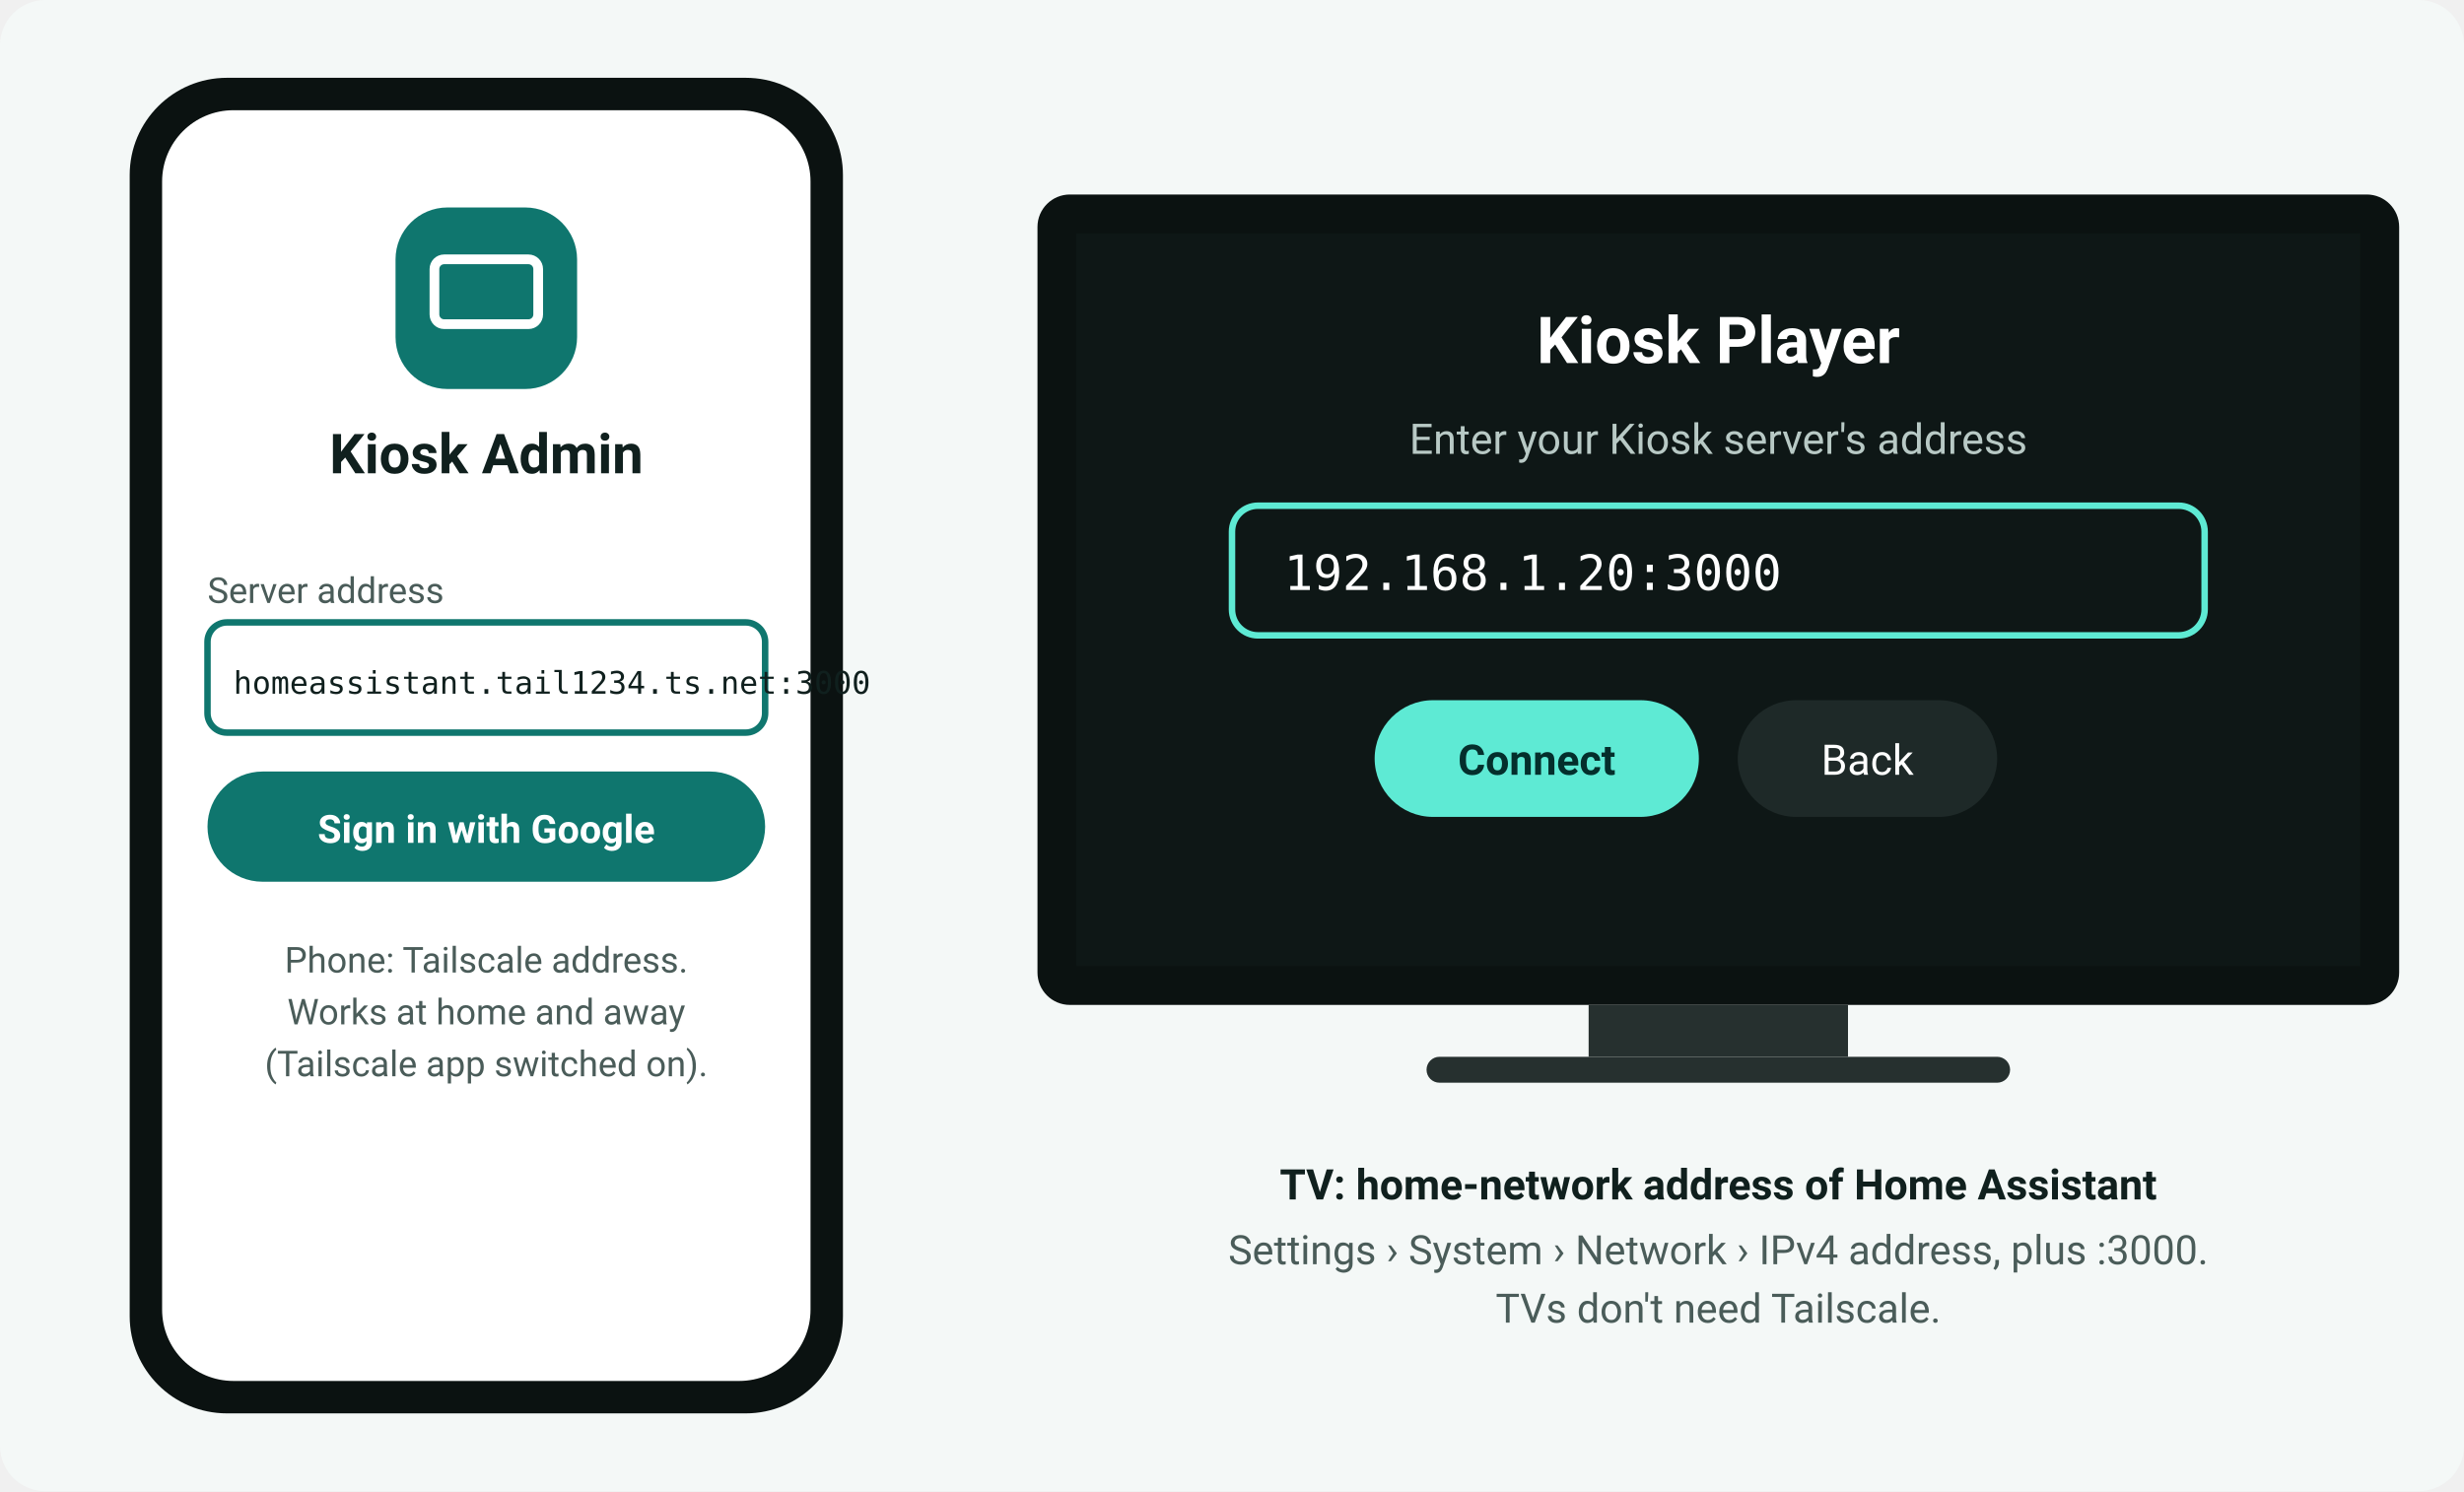
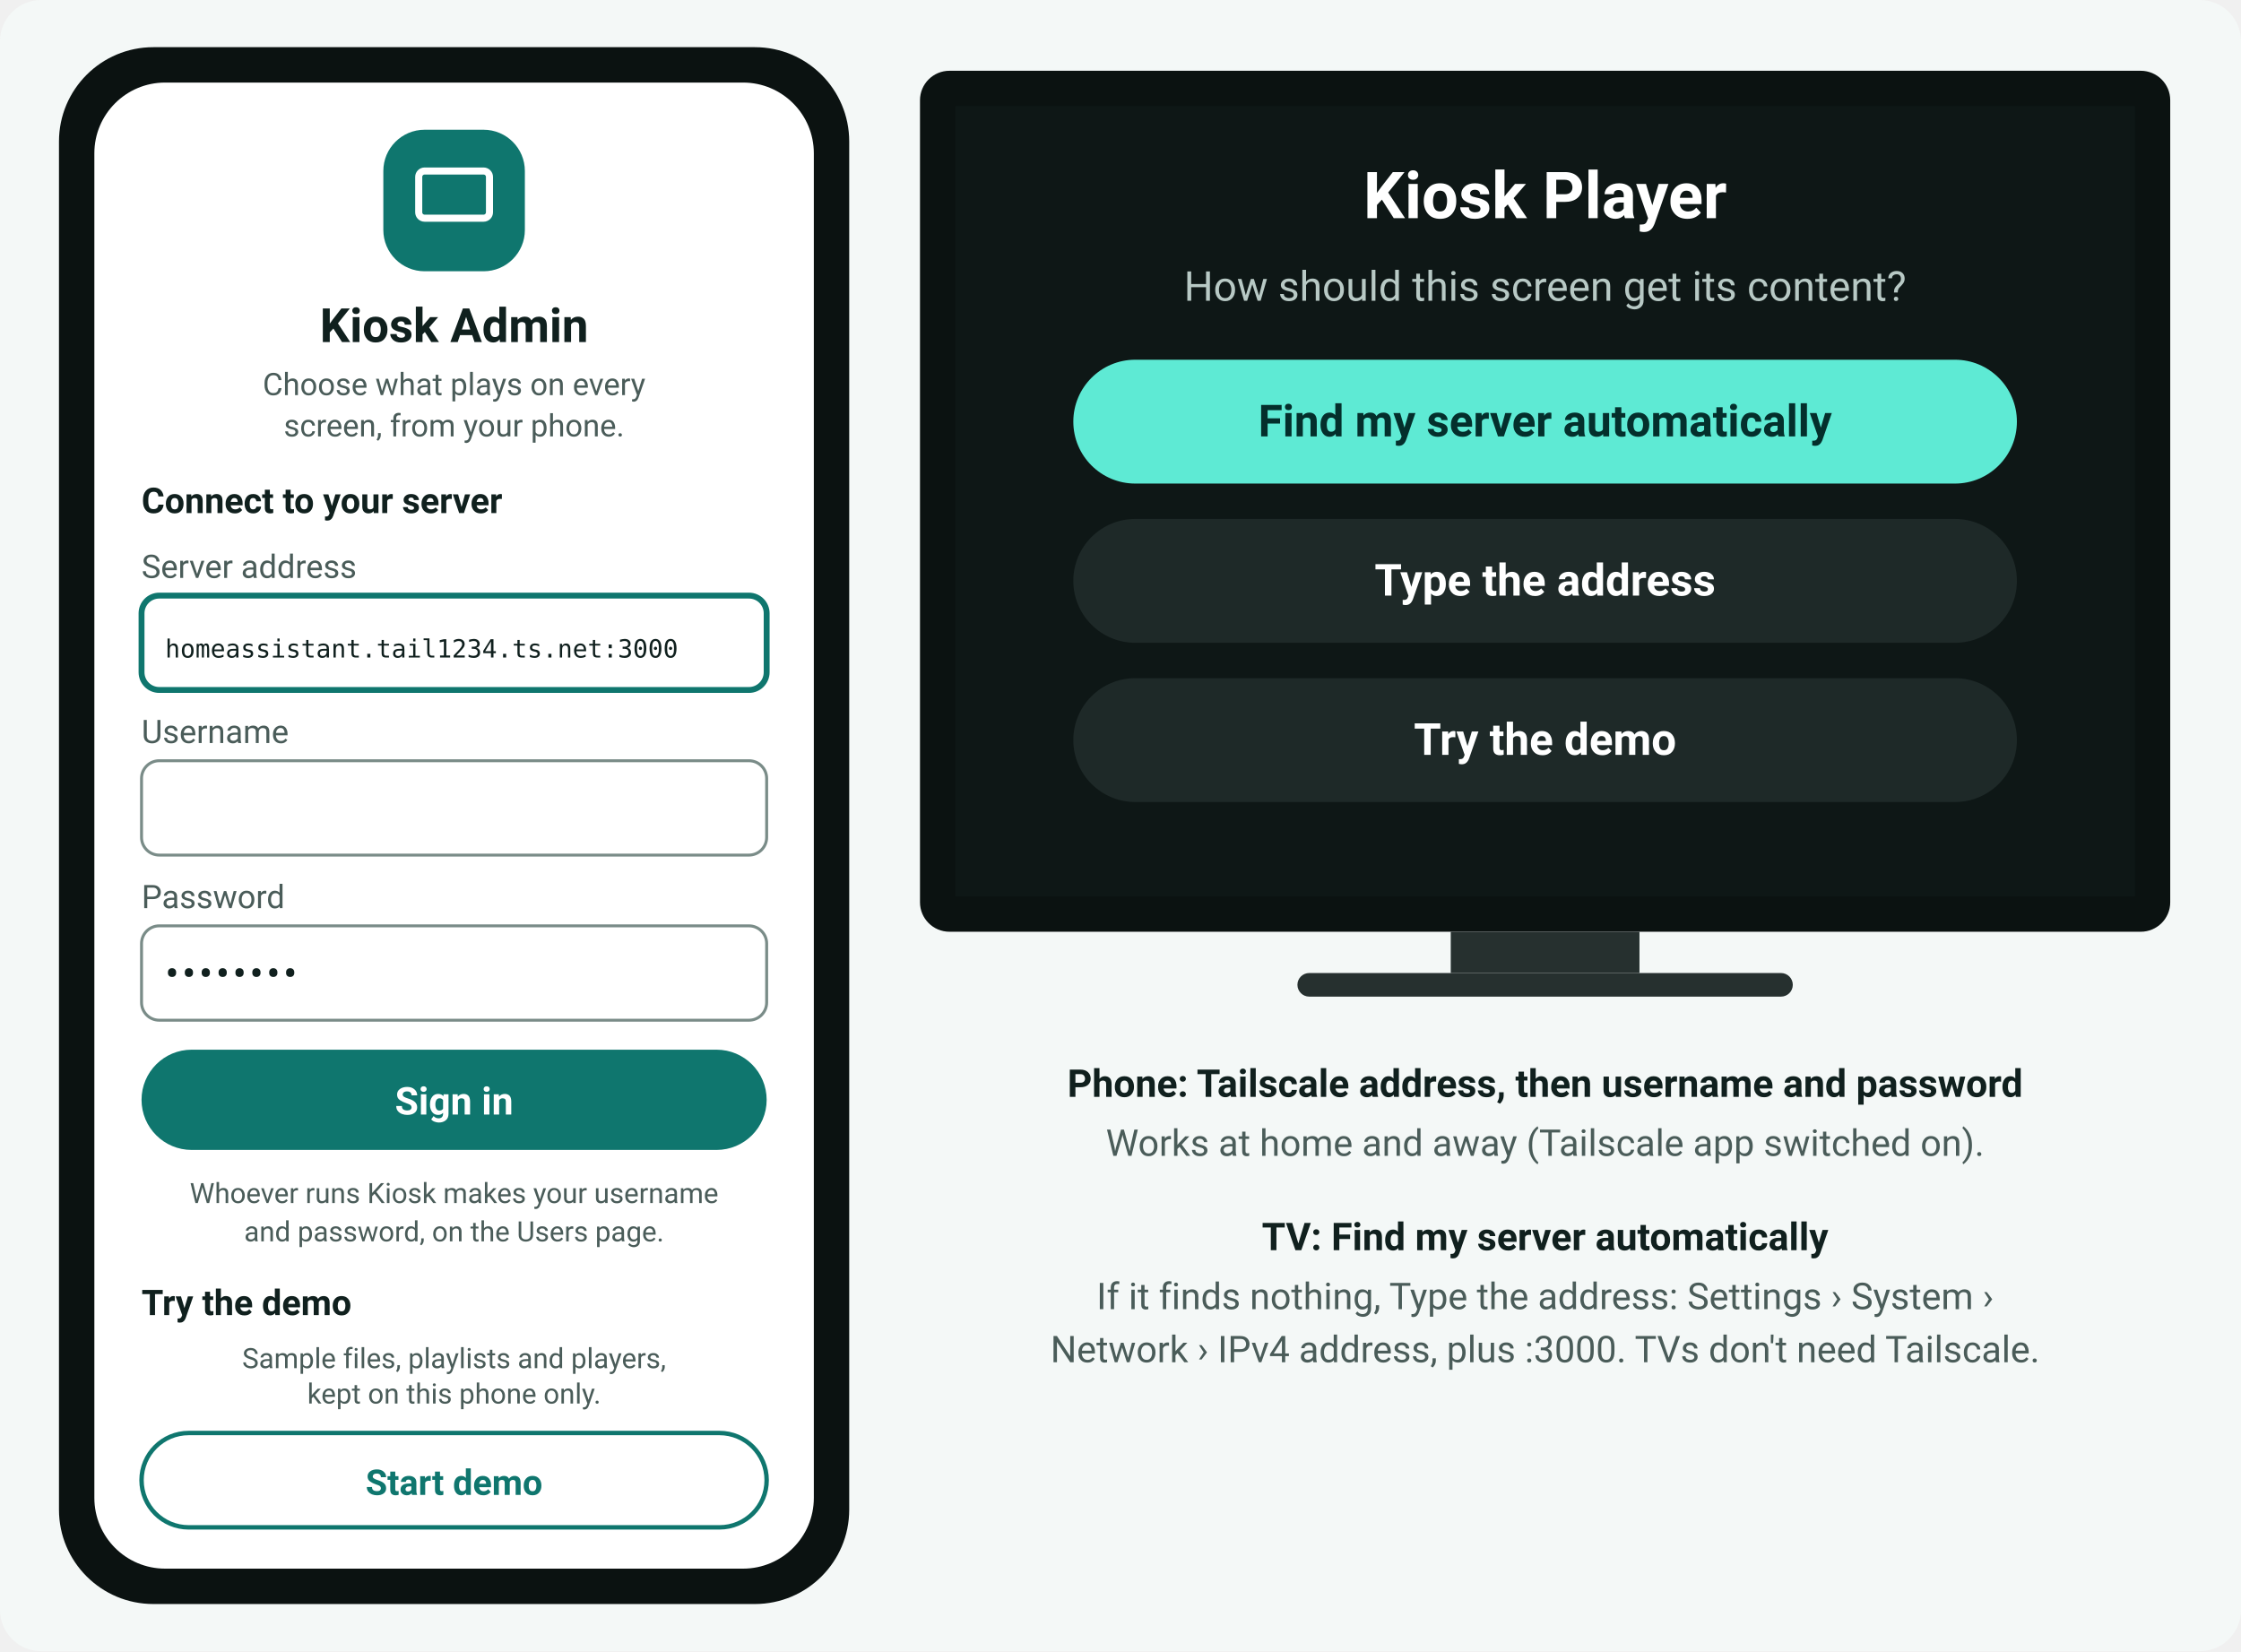
- <svg xmlns="http://www.w3.org/2000/svg" width="760" height="460" viewBox="0 0 760 460" font-family="Segoe UI, Roboto, Helvetica, Arial, sans-serif">
-   <rect width="760" height="460" rx="14" fill="#F4F8F7" />
-   <rect x="40" y="24" width="220" height="412" rx="30" fill="#0B1211" />
-   <rect x="50" y="34" width="200" height="392" rx="22" fill="#FFFFFF" />
-   <rect x="122" y="64" width="56" height="56" rx="16" fill="#0F766E" />
-   <rect x="134" y="80" width="32" height="20" rx="3" fill="none" stroke="#FFFFFF" stroke-width="3" />
-   <text x="150" y="146" font-size="17" fill="#10201E" text-anchor="middle" font-weight="700">Kiosk Admin</text>
-   <text x="64" y="186" font-size="11" fill="#4A5C59">Server address</text>
-   <rect x="64" y="192" width="172" height="34" rx="6" fill="#FFFFFF" stroke="#0F766E" stroke-width="2" />
-   <text x="72" y="214" font-size="9.6" fill="#10201E" font-family="Consolas, Menlo, monospace">homeassistant.tail1234.ts.net:3000</text>
-   <rect x="64" y="238" width="172" height="34" rx="17" fill="#0F766E" />
-   <text x="150" y="260" font-size="12" fill="#FFFFFF" text-anchor="middle" font-weight="600">Sign in with Google</text>
-   <text x="150" y="300" font-size="11" fill="#4A5C59" text-anchor="middle">Phone: Tailscale address.</text>
-   <text x="150" y="316" font-size="11" fill="#4A5C59" text-anchor="middle">Works at home and away</text>
-   <text x="150" y="332" font-size="11" fill="#4A5C59" text-anchor="middle">(Tailscale app switched on).</text>
-   <rect x="320" y="60" width="420" height="250" rx="10" fill="#0B1211" />
-   <rect x="332" y="72" width="396" height="226" fill="#0E1716" />
-   <text x="530" y="112" font-size="20" fill="#FFFFFF" text-anchor="middle" font-weight="700">Kiosk Player</text>
-   <text x="530" y="140" font-size="13" fill="#B8C9C5" text-anchor="middle">Enter your Kiosk server's address</text>
-   <rect x="380" y="156" width="300" height="40" rx="8" fill="#0E1716" stroke="#5EEAD4" stroke-width="2" />
-   <text x="396" y="182" font-size="15" fill="#FFFFFF" font-family="Consolas, Menlo, monospace">192.168.1.20:3000</text>
-   <rect x="424" y="216" width="100" height="36" rx="18" fill="#5EEAD4" />
-   <text x="474" y="239" font-size="13" fill="#042F2C" text-anchor="middle" font-weight="700">Connect</text>
-   <rect x="536" y="216" width="80" height="36" rx="18" fill="#1E2928" />
-   <text x="576" y="239" font-size="13" fill="#FFFFFF" text-anchor="middle">Back</text>
-   <rect x="490" y="310" width="80" height="16" fill="#26302F" />
-   <rect x="440" y="326" width="180" height="8" rx="4" fill="#26302F" />
-   <text x="530" y="370" font-size="13" fill="#10201E" text-anchor="middle" font-weight="600">TV: home-network address of Home Assistant</text>
-   <text x="530" y="390" font-size="12.5" fill="#4A5C59" text-anchor="middle">Settings › System › Network › IPv4 address, plus :3000.</text>
-   <text x="530" y="408" font-size="12.5" fill="#4A5C59" text-anchor="middle">TVs don't need Tailscale.</text>
+ <svg xmlns="http://www.w3.org/2000/svg" width="760" height="560" viewBox="0 0 760 560" font-family="Segoe UI, Roboto, Helvetica, Arial, sans-serif">
+   <rect width="760" height="560" rx="14" fill="#F4F8F7" />
+   <rect x="20" y="16" width="268" height="528" rx="32" fill="#0B1211" />
+   <rect x="32" y="28" width="244" height="504" rx="24" fill="#FFFFFF" />
+   <rect x="130" y="44" width="48" height="48" rx="14" fill="#0F766E" />
+   <rect x="142" y="58" width="24" height="16" rx="2" fill="none" stroke="#FFFFFF" stroke-width="2.4" />
+   <text x="154" y="116" font-size="16" fill="#10201E" text-anchor="middle" font-weight="700">Kiosk Admin</text>
+   <text x="154" y="134" font-size="10.5" fill="#4A5C59" text-anchor="middle">Choose what plays on every</text>
+   <text x="154" y="148" font-size="10.5" fill="#4A5C59" text-anchor="middle">screen, from your phone.</text>
+   <text x="48" y="174" font-size="12" fill="#10201E" font-weight="700">Connect to your server</text>
+   <text x="48" y="196" font-size="11" fill="#4A5C59">Server address</text>
+   <rect x="48" y="202" width="212" height="32" rx="6" fill="#FFFFFF" stroke="#0F766E" stroke-width="2" />
+   <text x="56" y="223" font-size="8.5" fill="#10201E" font-family="Consolas, Menlo, monospace">homeassistant.tail1234.ts.net:3000</text>
+   <text x="48" y="252" font-size="11" fill="#4A5C59">Username</text>
+   <rect x="48" y="258" width="212" height="32" rx="6" fill="#FFFFFF" stroke="#7A8C88" />
+   <text x="48" y="308" font-size="11" fill="#4A5C59">Password</text>
+   <rect x="48" y="314" width="212" height="32" rx="6" fill="#FFFFFF" stroke="#7A8C88" />
+   <text x="56" y="335" font-size="14" fill="#10201E" letter-spacing="1">••••••••</text>
+   <rect x="48" y="356" width="212" height="34" rx="17" fill="#0F766E" />
+   <text x="154" y="378" font-size="13" fill="#FFFFFF" text-anchor="middle" font-weight="600">Sign in</text>
+   <text x="154" y="408" font-size="9.5" fill="#4A5C59" text-anchor="middle">Whoever runs Kiosk makes your username</text>
+   <text x="154" y="421" font-size="9.5" fill="#4A5C59" text-anchor="middle">and password, on the Users page.</text>
+   <text x="48" y="446" font-size="12" fill="#10201E" font-weight="700">Try the demo</text>
+   <text x="154" y="464" font-size="9.5" fill="#4A5C59" text-anchor="middle">Sample files, playlists and players,</text>
+   <text x="154" y="476" font-size="9.5" fill="#4A5C59" text-anchor="middle">kept on this phone only.</text>
+   <rect x="48" y="486" width="212" height="32" rx="16" fill="#FFFFFF" stroke="#0F766E" stroke-width="1.5" />
+   <text x="154" y="507" font-size="12" fill="#0F766E" text-anchor="middle" font-weight="600">Start demo</text>
+   <rect x="312" y="24" width="424" height="292" rx="10" fill="#0B1211" />
+   <rect x="324" y="36" width="400" height="268" fill="#0E1716" />
+   <text x="524" y="74" font-size="22" fill="#FFFFFF" text-anchor="middle" font-weight="700">Kiosk Player</text>
+   <text x="524" y="102" font-size="14" fill="#B8C9C5" text-anchor="middle">How should this screen get its content?</text>
+   <rect x="364" y="122" width="320" height="42" rx="21" fill="#5EEAD4" />
+   <text x="524" y="148" font-size="15" fill="#042F2C" text-anchor="middle" font-weight="700">Find my server automatically</text>
+   <rect x="364" y="176" width="320" height="42" rx="21" fill="#1E2928" />
+   <text x="524" y="202" font-size="15" fill="#FFFFFF" text-anchor="middle" font-weight="600">Type the address</text>
+   <rect x="364" y="230" width="320" height="42" rx="21" fill="#1E2928" />
+   <text x="524" y="256" font-size="15" fill="#FFFFFF" text-anchor="middle" font-weight="600">Try the demo</text>
+   <rect x="492" y="316" width="64" height="14" fill="#26302F" />
+   <rect x="440" y="330" width="168" height="8" rx="4" fill="#26302F" />
+   <text x="524" y="372" font-size="13" fill="#10201E" text-anchor="middle" font-weight="600">Phone: Tailscale address, then username and password</text>
+   <text x="524" y="392" font-size="12.5" fill="#4A5C59" text-anchor="middle">Works at home and away (Tailscale app switched on).</text>
+   <text x="524" y="424" font-size="13" fill="#10201E" text-anchor="middle" font-weight="600">TV: Find my server automatically</text>
+   <text x="524" y="444" font-size="12.5" fill="#4A5C59" text-anchor="middle">If it finds nothing, Type the address: Settings › System ›</text>
+   <text x="524" y="462" font-size="12.5" fill="#4A5C59" text-anchor="middle">Network › IPv4 address, plus :3000. TVs don't need Tailscale.</text>
</svg>
